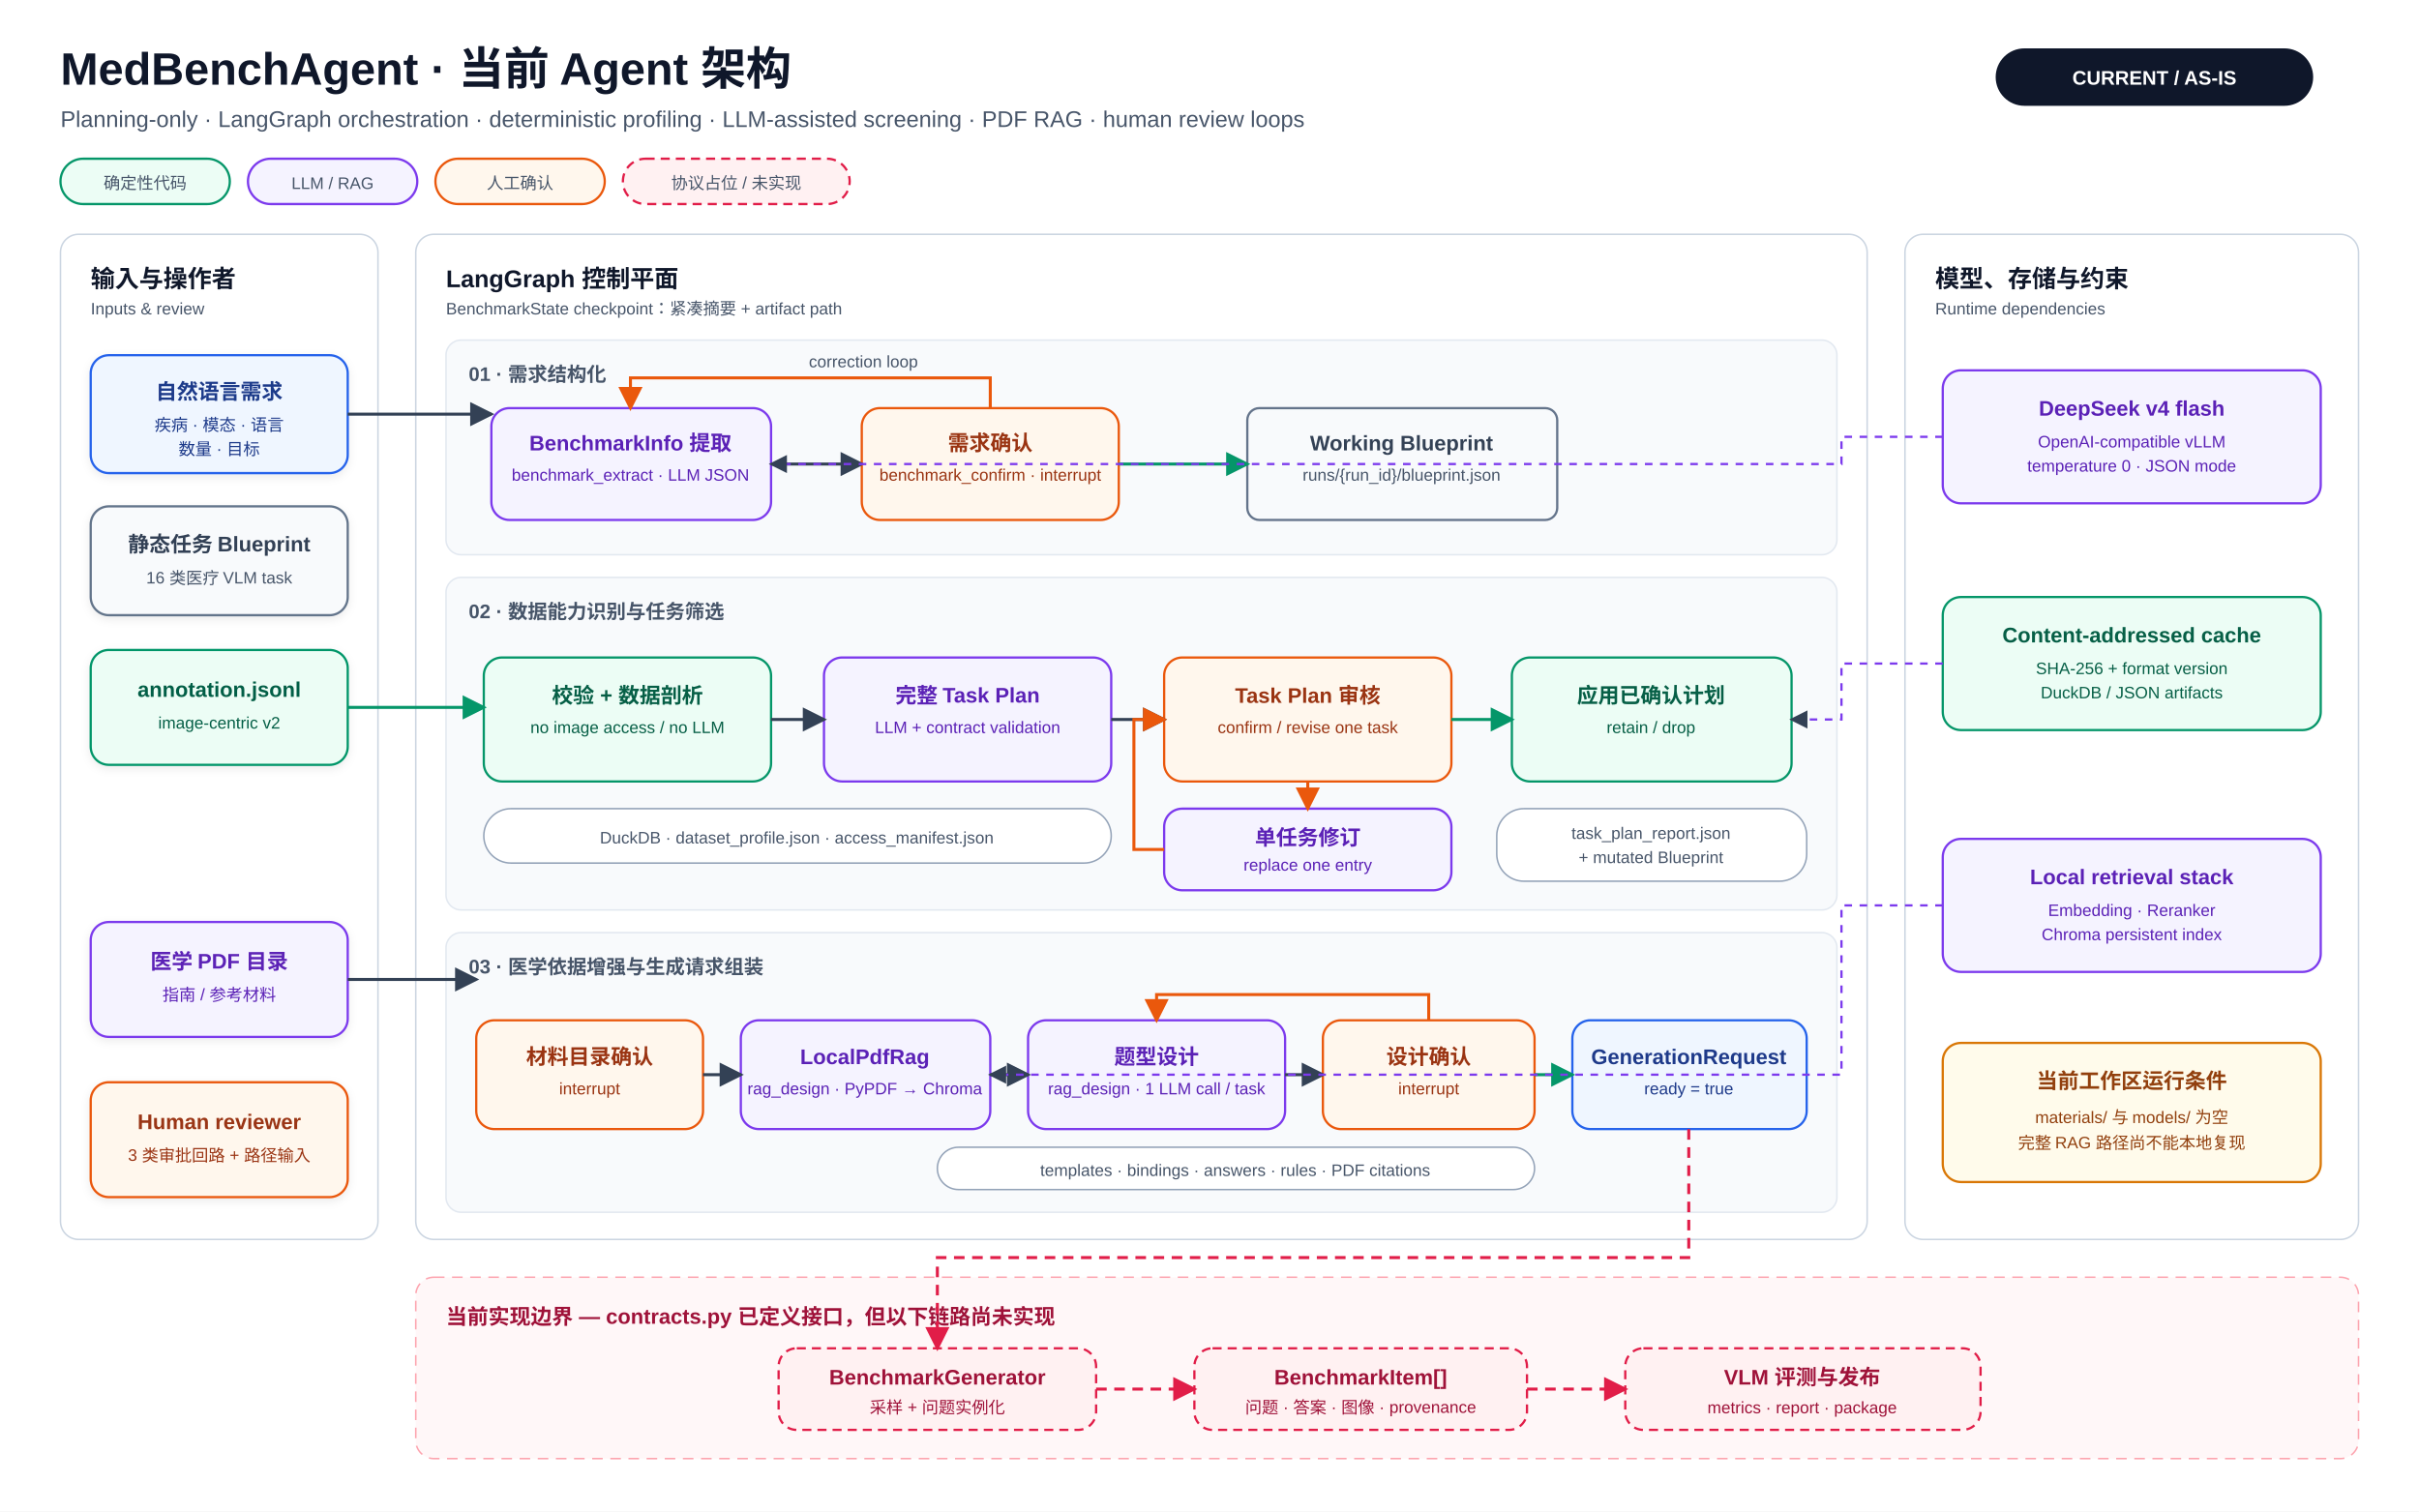
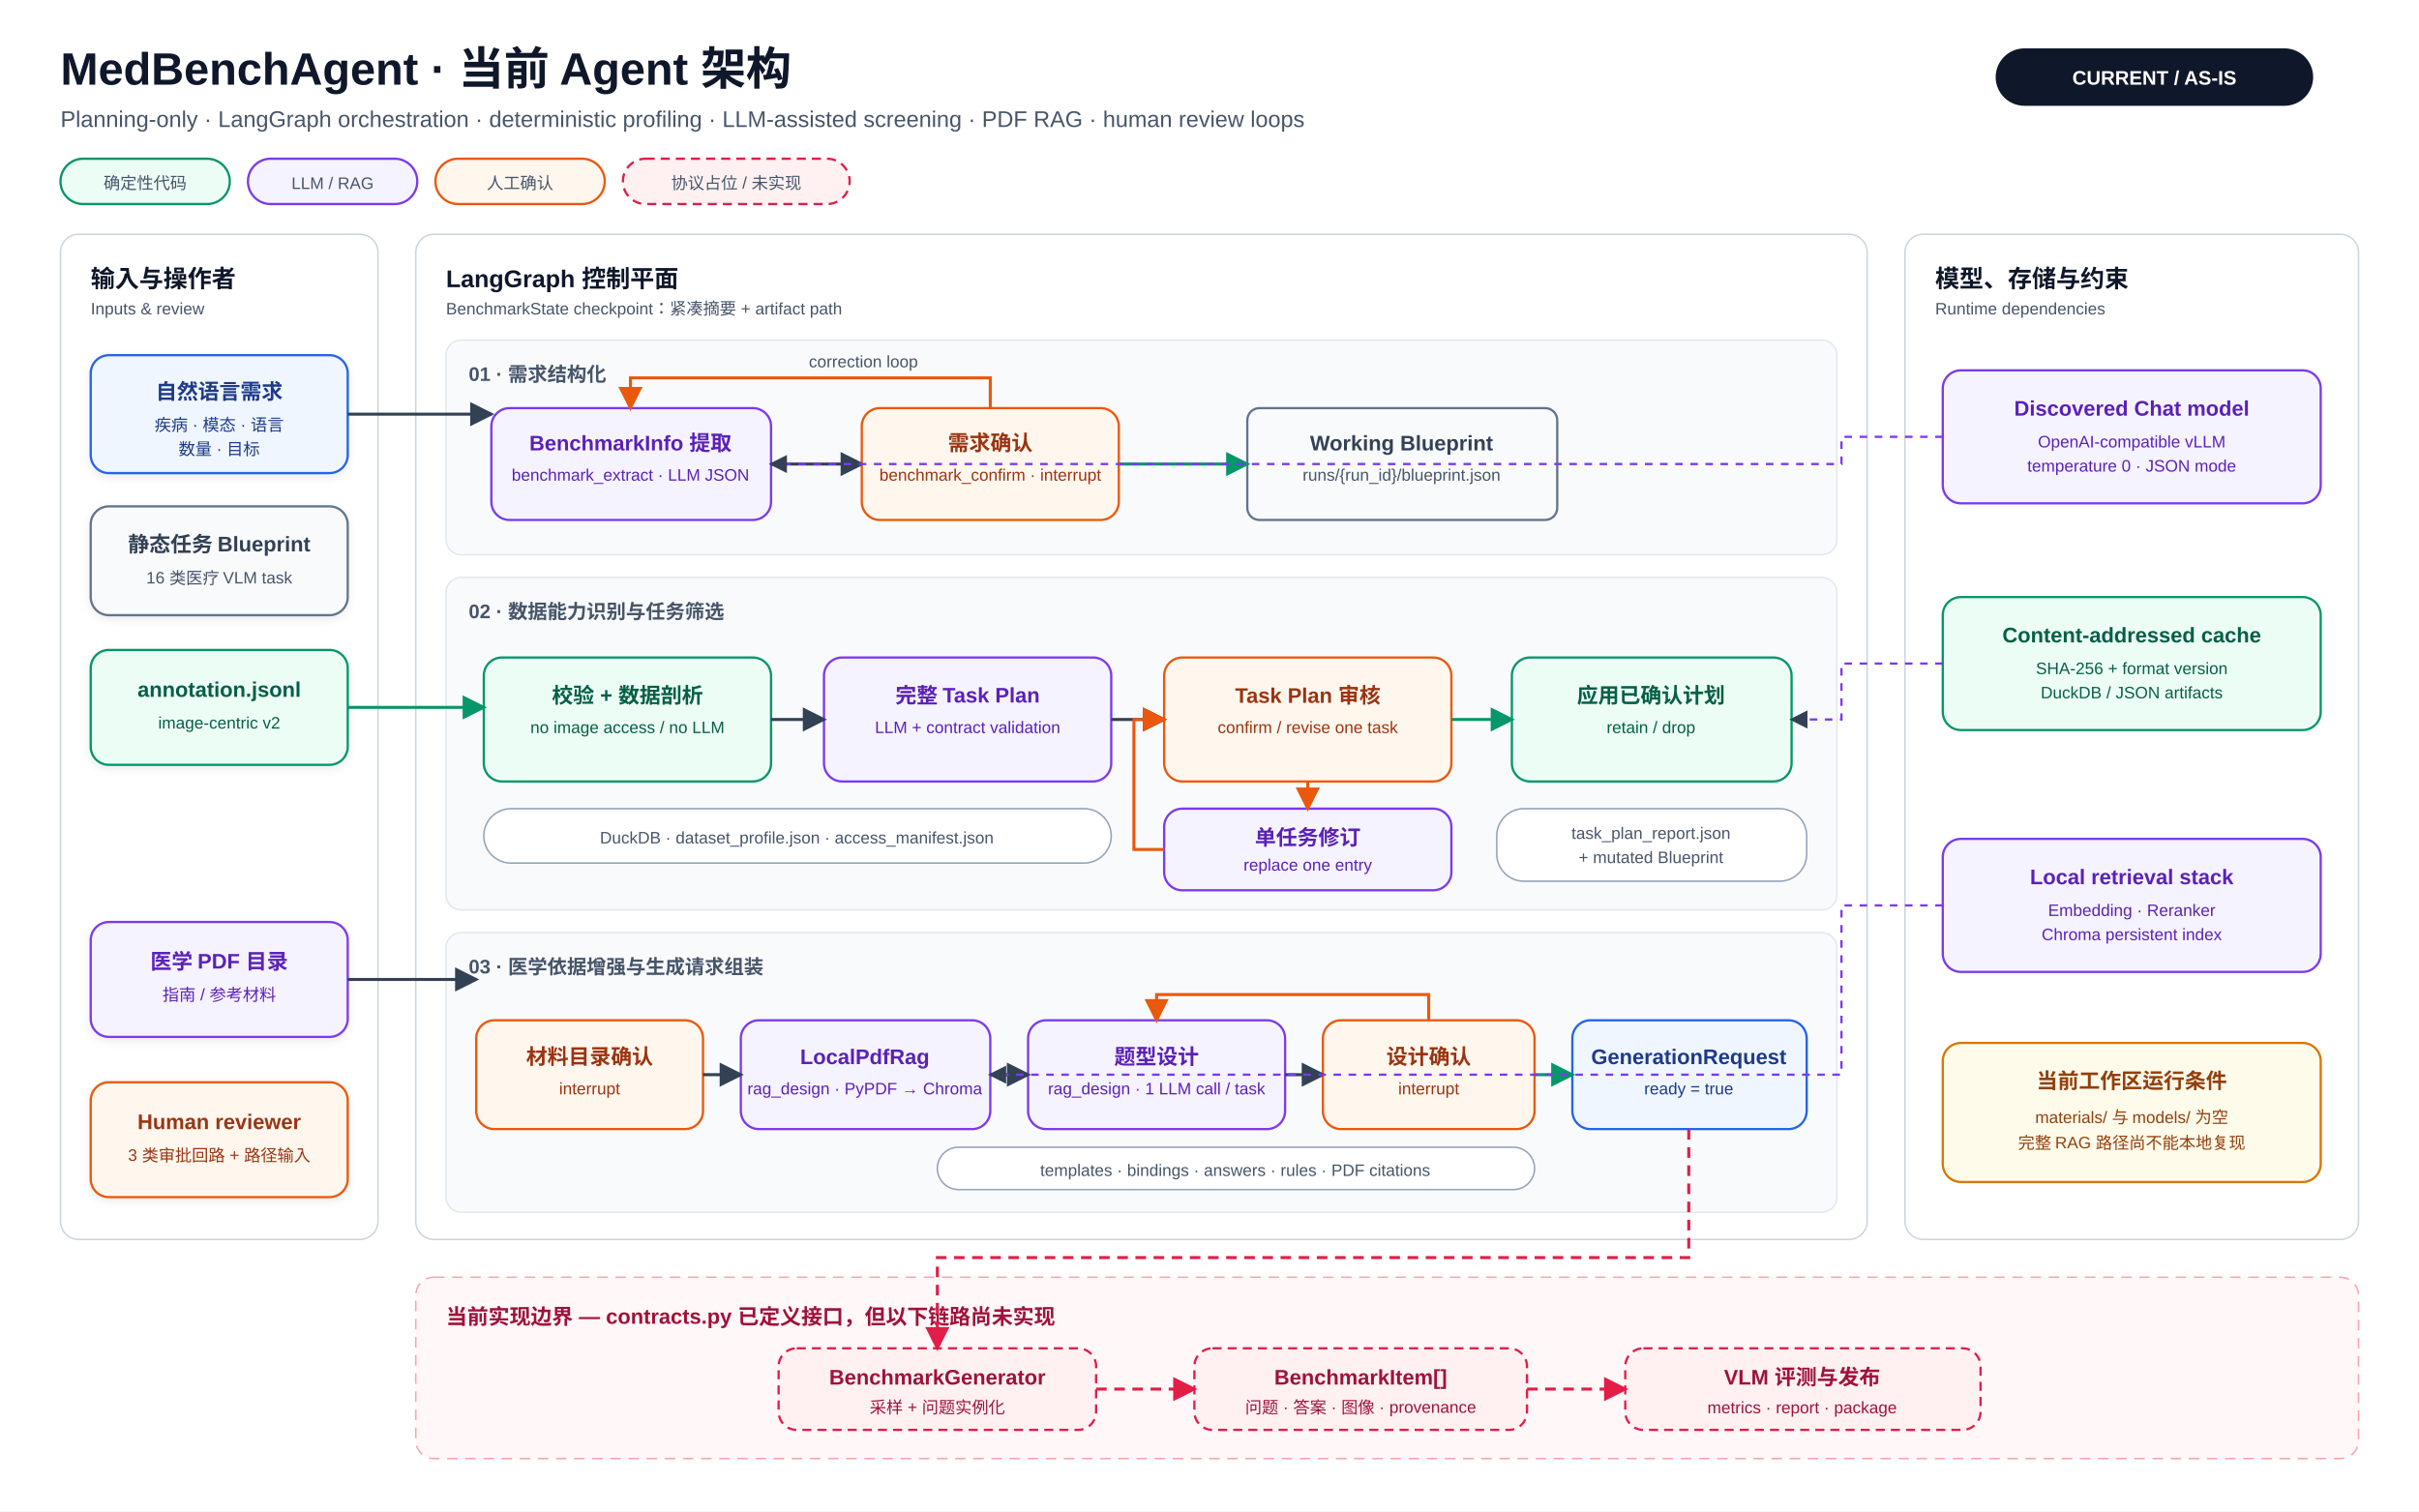
<svg xmlns="http://www.w3.org/2000/svg" width="1600" height="1000" viewBox="0 0 1600 1000" role="img" aria-labelledby="title desc">
  <defs>
    <filter id="shadow" x="-10%" y="-10%" width="120%" height="130%">
      <feDropShadow dx="0" dy="2" stdDeviation="3" flood-color="#0f172a" flood-opacity="0.08" />
    </filter>
    <marker id="arrow" markerWidth="8" markerHeight="8" refX="7" refY="4" orient="auto" markerUnits="strokeWidth">
      <path d="M0,0 L8,4 L0,8 z" fill="#334155" />
    </marker>
    <marker id="arrow-green" markerWidth="8" markerHeight="8" refX="7" refY="4" orient="auto" markerUnits="strokeWidth">
      <path d="M0,0 L8,4 L0,8 z" fill="#059669" />
    </marker>
    <marker id="arrow-orange" markerWidth="8" markerHeight="8" refX="7" refY="4" orient="auto" markerUnits="strokeWidth">
      <path d="M0,0 L8,4 L0,8 z" fill="#ea580c" />
    </marker>
    <marker id="arrow-red" markerWidth="8" markerHeight="8" refX="7" refY="4" orient="auto" markerUnits="strokeWidth">
      <path d="M0,0 L8,4 L0,8 z" fill="#e11d48" />
    </marker>
    <style>
      .title { font: 700 30px "Segoe UI", Arial, sans-serif; fill: #0f172a; }
      .subtitle { font: 400 15px "Segoe UI", Arial, sans-serif; fill: #475569; }
      .section { font: 700 16px "Segoe UI", Arial, sans-serif; fill: #0f172a; }
      .stage { font: 700 13px "Segoe UI", Arial, sans-serif; fill: #475569; }
      .node-title { font: 700 14px "Segoe UI", Arial, sans-serif; }
      .node-sub { font: 400 11px "Segoe UI", Arial, sans-serif; }
      .small { font: 500 11px "Segoe UI", Arial, sans-serif; fill: #475569; }
      .edge { fill: none; stroke: #334155; stroke-width: 2; marker-end: url(#arrow); }
      .edge-green { fill: none; stroke: #059669; stroke-width: 2; marker-end: url(#arrow-green); }
      .edge-orange { fill: none; stroke: #ea580c; stroke-width: 2; marker-end: url(#arrow-orange); }
      .edge-purple { fill: none; stroke: #7c3aed; stroke-width: 1.5; stroke-dasharray: 5 5; marker-end: url(#arrow); }
      .edge-red { fill: none; stroke: #e11d48; stroke-width: 2; stroke-dasharray: 7 5; marker-end: url(#arrow-red); }
      .panel { fill: #fff; stroke: #cbd5e1; stroke-width: 1; rx: 12; }
      .stage-bg { fill: #f8fafc; stroke: #e2e8f0; stroke-width: 1; rx: 10; }
      .green { fill: #ecfdf5; stroke: #059669; stroke-width: 1.5; }
      .purple { fill: #f5f3ff; stroke: #7c3aed; stroke-width: 1.5; }
      .orange { fill: #fff7ed; stroke: #ea580c; stroke-width: 1.5; }
      .blue { fill: #eff6ff; stroke: #2563eb; stroke-width: 1.5; }
      .slate { fill: #f8fafc; stroke: #64748b; stroke-width: 1.5; }
      .red { fill: #fff1f2; stroke: #e11d48; stroke-width: 1.5; stroke-dasharray: 6 4; }
    </style>
  </defs>
  <rect width="1600" height="1000" fill="#ffffff" />
  <text x="40" y="56" class="title">MedBenchAgent · 当前 Agent 架构</text>
  <text x="40" y="84" class="subtitle">Planning-only · LangGraph orchestration · deterministic profiling · LLM-assisted screening · PDF RAG · human review loops</text>
  <rect x="1320" y="32" width="210" height="38" rx="19" fill="#0f172a" />
  <text x="1425" y="56" text-anchor="middle" font-family="Segoe UI,Arial" font-size="13" font-weight="700" fill="#fff">CURRENT / AS-IS</text>
  <g transform="translate(40,105)">
    <rect width="112" height="30" rx="15" class="green" />
    <text x="56" y="20" text-anchor="middle" class="small" fill="#065f46">确定性代码</text>
    <rect x="124" width="112" height="30" rx="15" class="purple" />
    <text x="180" y="20" text-anchor="middle" class="small" fill="#5b21b6">LLM / RAG</text>
    <rect x="248" width="112" height="30" rx="15" class="orange" />
    <text x="304" y="20" text-anchor="middle" class="small" fill="#9a3412">人工确认</text>
    <rect x="372" width="150" height="30" rx="15" class="red" />
    <text x="447" y="20" text-anchor="middle" class="small" fill="#9f1239">协议占位 / 未实现</text>
  </g>
  <rect x="40" y="155" width="210" height="665" class="panel" fill="#f8fafc" />
  <text x="60" y="190" class="section">输入与操作者</text>
  <text x="60" y="208" class="small">Inputs &amp; review</text>
  <g filter="url(#shadow)">
    <rect x="60" y="235" width="170" height="78" rx="12" class="blue" />
    <text x="145" y="264" text-anchor="middle" class="node-title" fill="#1e3a8a">自然语言需求</text>
    <text x="145" y="285" text-anchor="middle" class="node-sub" fill="#1e3a8a">疾病 · 模态 · 语言</text>
    <text x="145" y="301" text-anchor="middle" class="node-sub" fill="#1e3a8a">数量 · 目标</text>
    <rect x="60" y="335" width="170" height="72" rx="12" class="slate" />
    <text x="145" y="365" text-anchor="middle" class="node-title" fill="#334155">静态任务 Blueprint</text>
    <text x="145" y="386" text-anchor="middle" class="node-sub" fill="#475569">16 类医疗 VLM task</text>
    <rect x="60" y="430" width="170" height="76" rx="12" class="green" />
    <text x="145" y="461" text-anchor="middle" class="node-title" fill="#065f46">annotation.jsonl</text>
    <text x="145" y="482" text-anchor="middle" class="node-sub" fill="#065f46">image-centric v2</text>
    <rect x="60" y="610" width="170" height="76" rx="12" class="purple" />
    <text x="145" y="641" text-anchor="middle" class="node-title" fill="#5b21b6">医学 PDF 目录</text>
    <text x="145" y="662" text-anchor="middle" class="node-sub" fill="#5b21b6">指南 / 参考材料</text>
    <rect x="60" y="716" width="170" height="76" rx="12" class="orange" />
    <text x="145" y="747" text-anchor="middle" class="node-title" fill="#9a3412">Human reviewer</text>
    <text x="145" y="768" text-anchor="middle" class="node-sub" fill="#9a3412">3 类审批回路 + 路径输入</text>
  </g>
  <rect x="275" y="155" width="960" height="665" class="panel" />
  <text x="295" y="190" class="section">LangGraph 控制平面</text>
  <text x="295" y="208" class="small">BenchmarkState checkpoint：紧凑摘要 + artifact path</text>
  <rect x="295" y="225" width="920" height="142" class="stage-bg" />
  <text x="310" y="252" class="stage">01 · 需求结构化</text>
  <rect x="325" y="270" width="185" height="74" rx="12" class="purple" />
  <text x="417" y="298" text-anchor="middle" class="node-title" fill="#5b21b6">BenchmarkInfo 提取</text>
  <text x="417" y="318" text-anchor="middle" class="node-sub" fill="#5b21b6">benchmark_extract · LLM JSON</text>
  <rect x="570" y="270" width="170" height="74" rx="12" class="orange" />
  <text x="655" y="298" text-anchor="middle" class="node-title" fill="#9a3412">需求确认</text>
  <text x="655" y="318" text-anchor="middle" class="node-sub" fill="#9a3412">benchmark_confirm · interrupt</text>
  <rect x="825" y="270" width="205" height="74" rx="8" class="slate" />
  <text x="927" y="298" text-anchor="middle" class="node-title" fill="#334155">Working Blueprint</text>
  <text x="927" y="318" text-anchor="middle" class="node-sub" fill="#475569">runs/{run_id}/blueprint.json</text>
  <path d="M230 274 H325" class="edge" />
  <path d="M510 307 H570" class="edge" />
  <path d="M740 307 H825" class="edge-green" />
  <path d="M655 270 V250 H417 V270" class="edge-orange" />
  <text x="535" y="243" class="small" fill="#9a3412">correction loop</text>
  <rect x="295" y="382" width="920" height="220" class="stage-bg" />
  <text x="310" y="409" class="stage">02 · 数据能力识别与任务筛选</text>
  <rect x="320" y="435" width="190" height="82" rx="12" class="green" />
  <text x="415" y="465" text-anchor="middle" class="node-title" fill="#065f46">校验 + 数据剖析</text>
  <text x="415" y="485" text-anchor="middle" class="node-sub" fill="#065f46">no image access / no LLM</text>
  <rect x="545" y="435" width="190" height="82" rx="12" class="purple" />
  <text x="640" y="465" text-anchor="middle" class="node-title" fill="#5b21b6">完整 Task Plan</text>
  <text x="640" y="485" text-anchor="middle" class="node-sub" fill="#5b21b6">LLM + contract validation</text>
  <rect x="770" y="435" width="190" height="82" rx="12" class="orange" />
  <text x="865" y="465" text-anchor="middle" class="node-title" fill="#9a3412">Task Plan 审核</text>
  <text x="865" y="485" text-anchor="middle" class="node-sub" fill="#9a3412">confirm / revise one task</text>
  <rect x="1000" y="435" width="185" height="82" rx="12" class="green" />
  <text x="1092" y="465" text-anchor="middle" class="node-title" fill="#065f46">应用已确认计划</text>
  <text x="1092" y="485" text-anchor="middle" class="node-sub" fill="#065f46">retain / drop</text>
  <rect x="770" y="535" width="190" height="54" rx="12" class="purple" />
  <text x="865" y="559" text-anchor="middle" class="node-title" fill="#5b21b6">单任务修订</text>
  <text x="865" y="576" text-anchor="middle" class="node-sub" fill="#5b21b6">replace one entry</text>
  <rect x="320" y="535" width="415" height="36" rx="18" fill="#fff" stroke="#94a3b8" />
  <text x="527" y="558" text-anchor="middle" class="small">DuckDB · dataset_profile.json · access_manifest.json</text>
  <rect x="990" y="535" width="205" height="48" rx="18" fill="#fff" stroke="#94a3b8" />
  <text x="1092" y="555" text-anchor="middle" class="small">task_plan_report.json</text>
  <text x="1092" y="571" text-anchor="middle" class="small">+ mutated Blueprint</text>
  <path d="M230 468 H320" class="edge-green" />
  <path d="M510 476 H545" class="edge" />
  <path d="M735 476 H770" class="edge" />
  <path d="M960 476 H1000" class="edge-green" />
  <path d="M865 517 V535" class="edge-orange" />
  <path d="M770 562 H750 V476 H770" class="edge-orange" />
  <rect x="295" y="617" width="920" height="185" class="stage-bg" />
  <text x="310" y="644" class="stage">03 · 医学依据增强与生成请求组装</text>
  <rect x="315" y="675" width="150" height="72" rx="12" class="orange" />
  <text x="390" y="704" text-anchor="middle" class="node-title" fill="#9a3412">材料目录确认</text>
  <text x="390" y="724" text-anchor="middle" class="node-sub" fill="#9a3412">interrupt</text>
  <rect x="490" y="675" width="165" height="72" rx="12" class="purple" />
  <text x="572" y="704" text-anchor="middle" class="node-title" fill="#5b21b6">LocalPdfRag</text>
  <text x="572" y="724" text-anchor="middle" class="node-sub" fill="#5b21b6">rag_design · PyPDF → Chroma</text>
  <rect x="680" y="675" width="170" height="72" rx="12" class="purple" />
  <text x="765" y="704" text-anchor="middle" class="node-title" fill="#5b21b6">题型设计</text>
  <text x="765" y="724" text-anchor="middle" class="node-sub" fill="#5b21b6">rag_design · 1 LLM call / task</text>
  <rect x="875" y="675" width="140" height="72" rx="12" class="orange" />
  <text x="945" y="704" text-anchor="middle" class="node-title" fill="#9a3412">设计确认</text>
  <text x="945" y="724" text-anchor="middle" class="node-sub" fill="#9a3412">interrupt</text>
  <rect x="1040" y="675" width="155" height="72" rx="12" class="blue" stroke-width="2" />
  <text x="1117" y="704" text-anchor="middle" class="node-title" fill="#1e3a8a">GenerationRequest</text>
  <text x="1117" y="724" text-anchor="middle" class="node-sub" fill="#1e3a8a">ready = true</text>
  <rect x="620" y="759" width="395" height="28" rx="14" fill="#fff" stroke="#94a3b8" />
  <text x="817" y="778" text-anchor="middle" class="small">templates · bindings · answers · rules · PDF citations</text>
  <path d="M230 648 H315" class="edge" />
  <path d="M465 711 H490" class="edge" />
  <path d="M655 711 H680" class="edge" />
  <path d="M850 711 H875" class="edge" />
  <path d="M1015 711 H1040" class="edge-green" />
  <path d="M945 675 V658 H765 V675" class="edge-orange" />
  <rect x="1260" y="155" width="300" height="665" class="panel" fill="#f8fafc" />
  <text x="1280" y="190" class="section">模型、存储与约束</text>
  <text x="1280" y="208" class="small">Runtime dependencies</text>
  <rect x="1285" y="245" width="250" height="88" rx="12" class="purple" />
-   <text x="1410" y="275" text-anchor="middle" class="node-title" fill="#5b21b6">DeepSeek v4 flash</text>
+   <text x="1410" y="275" text-anchor="middle" class="node-title" fill="#5b21b6">Discovered Chat model</text>
  <text x="1410" y="296" text-anchor="middle" class="node-sub" fill="#5b21b6">OpenAI-compatible vLLM</text>
  <text x="1410" y="312" text-anchor="middle" class="node-sub" fill="#5b21b6">temperature 0 · JSON mode</text>
  <rect x="1285" y="395" width="250" height="88" rx="12" class="green" />
  <text x="1410" y="425" text-anchor="middle" class="node-title" fill="#065f46">Content-addressed cache</text>
  <text x="1410" y="446" text-anchor="middle" class="node-sub" fill="#065f46">SHA-256 + format version</text>
  <text x="1410" y="462" text-anchor="middle" class="node-sub" fill="#065f46">DuckDB / JSON artifacts</text>
  <rect x="1285" y="555" width="250" height="88" rx="12" class="purple" />
  <text x="1410" y="585" text-anchor="middle" class="node-title" fill="#5b21b6">Local retrieval stack</text>
  <text x="1410" y="606" text-anchor="middle" class="node-sub" fill="#5b21b6">Embedding · Reranker</text>
  <text x="1410" y="622" text-anchor="middle" class="node-sub" fill="#5b21b6">Chroma persistent index</text>
  <rect x="1285" y="690" width="250" height="92" rx="12" fill="#fffbeb" stroke="#d97706" stroke-width="1.5" />
  <text x="1410" y="720" text-anchor="middle" class="node-title" fill="#92400e">当前工作区运行条件</text>
  <text x="1410" y="743" text-anchor="middle" class="node-sub" fill="#92400e">materials/ 与 models/ 为空</text>
  <text x="1410" y="760" text-anchor="middle" class="node-sub" fill="#92400e">完整 RAG 路径尚不能本地复现</text>
  <path d="M1285 289 H1218 V307 H510" class="edge-purple" />
  <path d="M1285 439 H1218 V476 H1185" class="edge-purple" />
  <path d="M1285 599 H1218 V711 H655" class="edge-purple" />
  <rect x="275" y="845" width="1285" height="120" rx="12" fill="#fff7f8" stroke="#fda4af" stroke-dasharray="7 5" />
  <text x="295" y="876" font-family="Segoe UI,Arial" font-size="14" font-weight="700" fill="#9f1239">当前实现边界 — contracts.py 已定义接口，但以下链路尚未实现</text>
  <rect x="515" y="892" width="210" height="54" rx="12" class="red" />
  <text x="620" y="916" text-anchor="middle" class="node-title" fill="#9f1239">BenchmarkGenerator</text>
  <text x="620" y="935" text-anchor="middle" class="node-sub" fill="#9f1239">采样 + 问题实例化</text>
  <rect x="790" y="892" width="220" height="54" rx="12" class="red" />
  <text x="900" y="916" text-anchor="middle" class="node-title" fill="#9f1239">BenchmarkItem[]</text>
  <text x="900" y="935" text-anchor="middle" class="node-sub" fill="#9f1239">问题 · 答案 · 图像 · provenance</text>
  <rect x="1075" y="892" width="235" height="54" rx="12" class="red" />
  <text x="1192" y="916" text-anchor="middle" class="node-title" fill="#9f1239">VLM 评测与发布</text>
  <text x="1192" y="935" text-anchor="middle" class="node-sub" fill="#9f1239">metrics · report · package</text>
  <path d="M1117 747 V832 H620 V892" class="edge-red" />
  <path d="M725 919 H790" class="edge-red" />
  <path d="M1010 919 H1075" class="edge-red" />
</svg>
